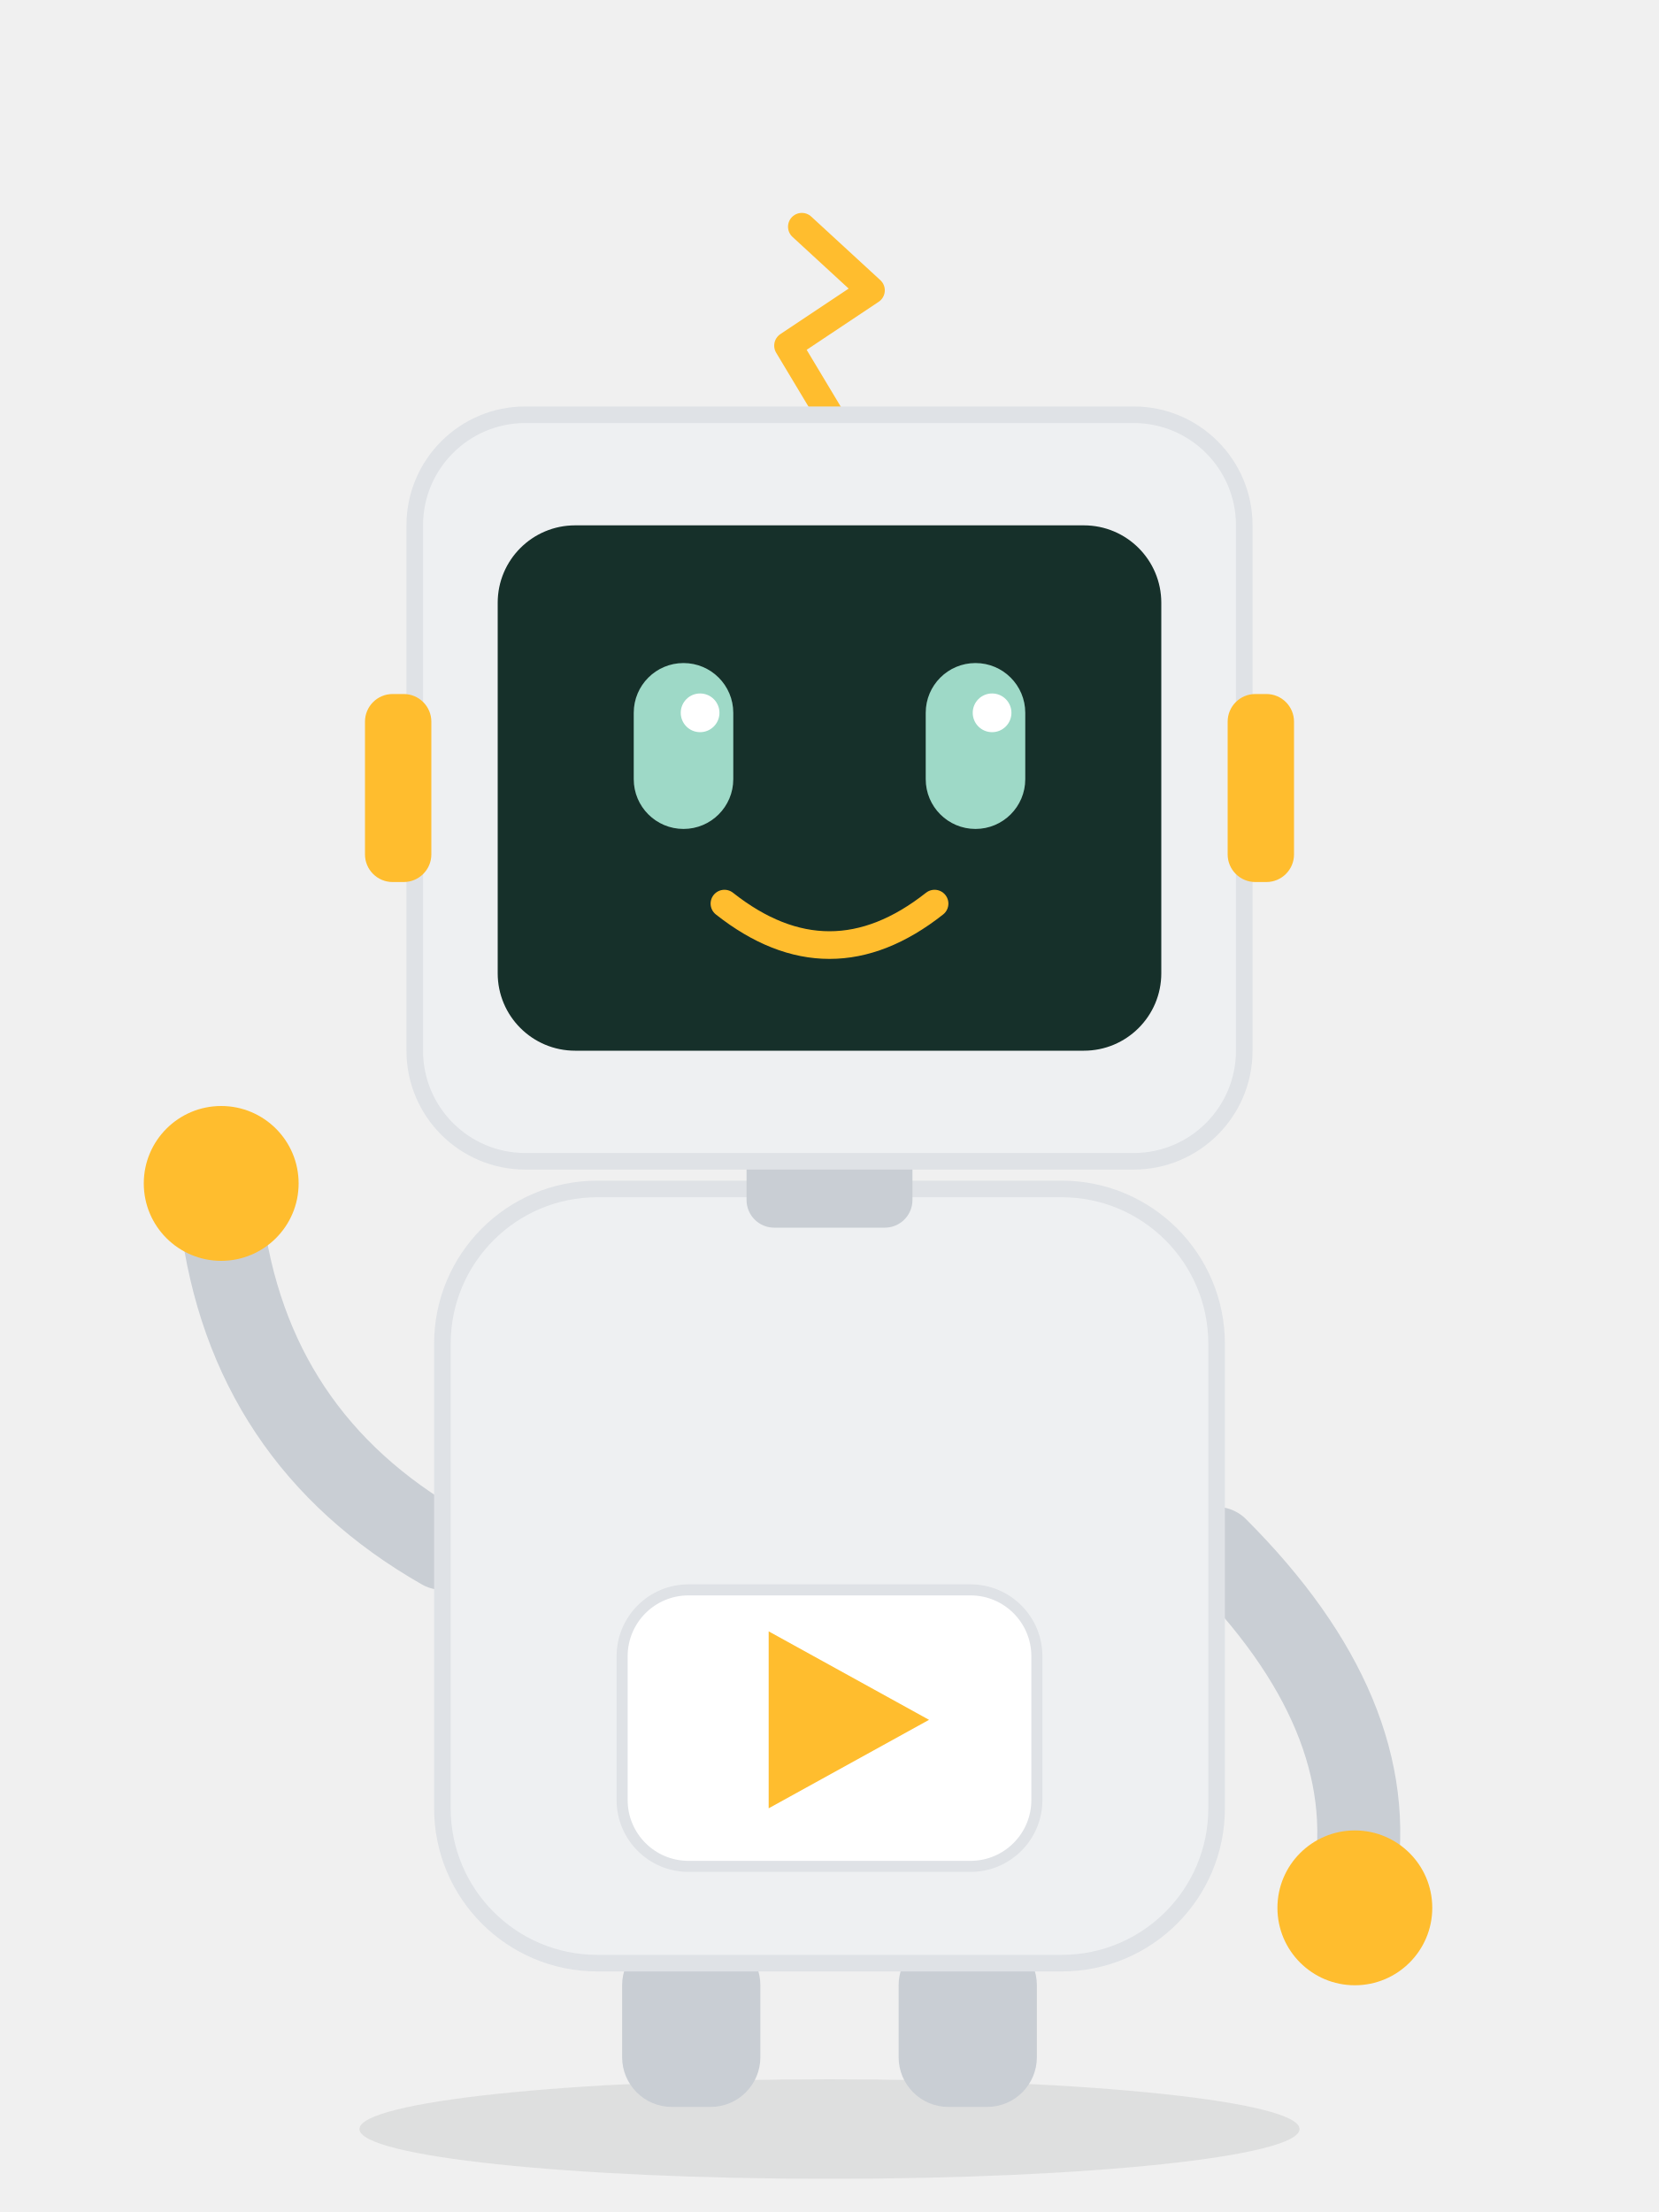
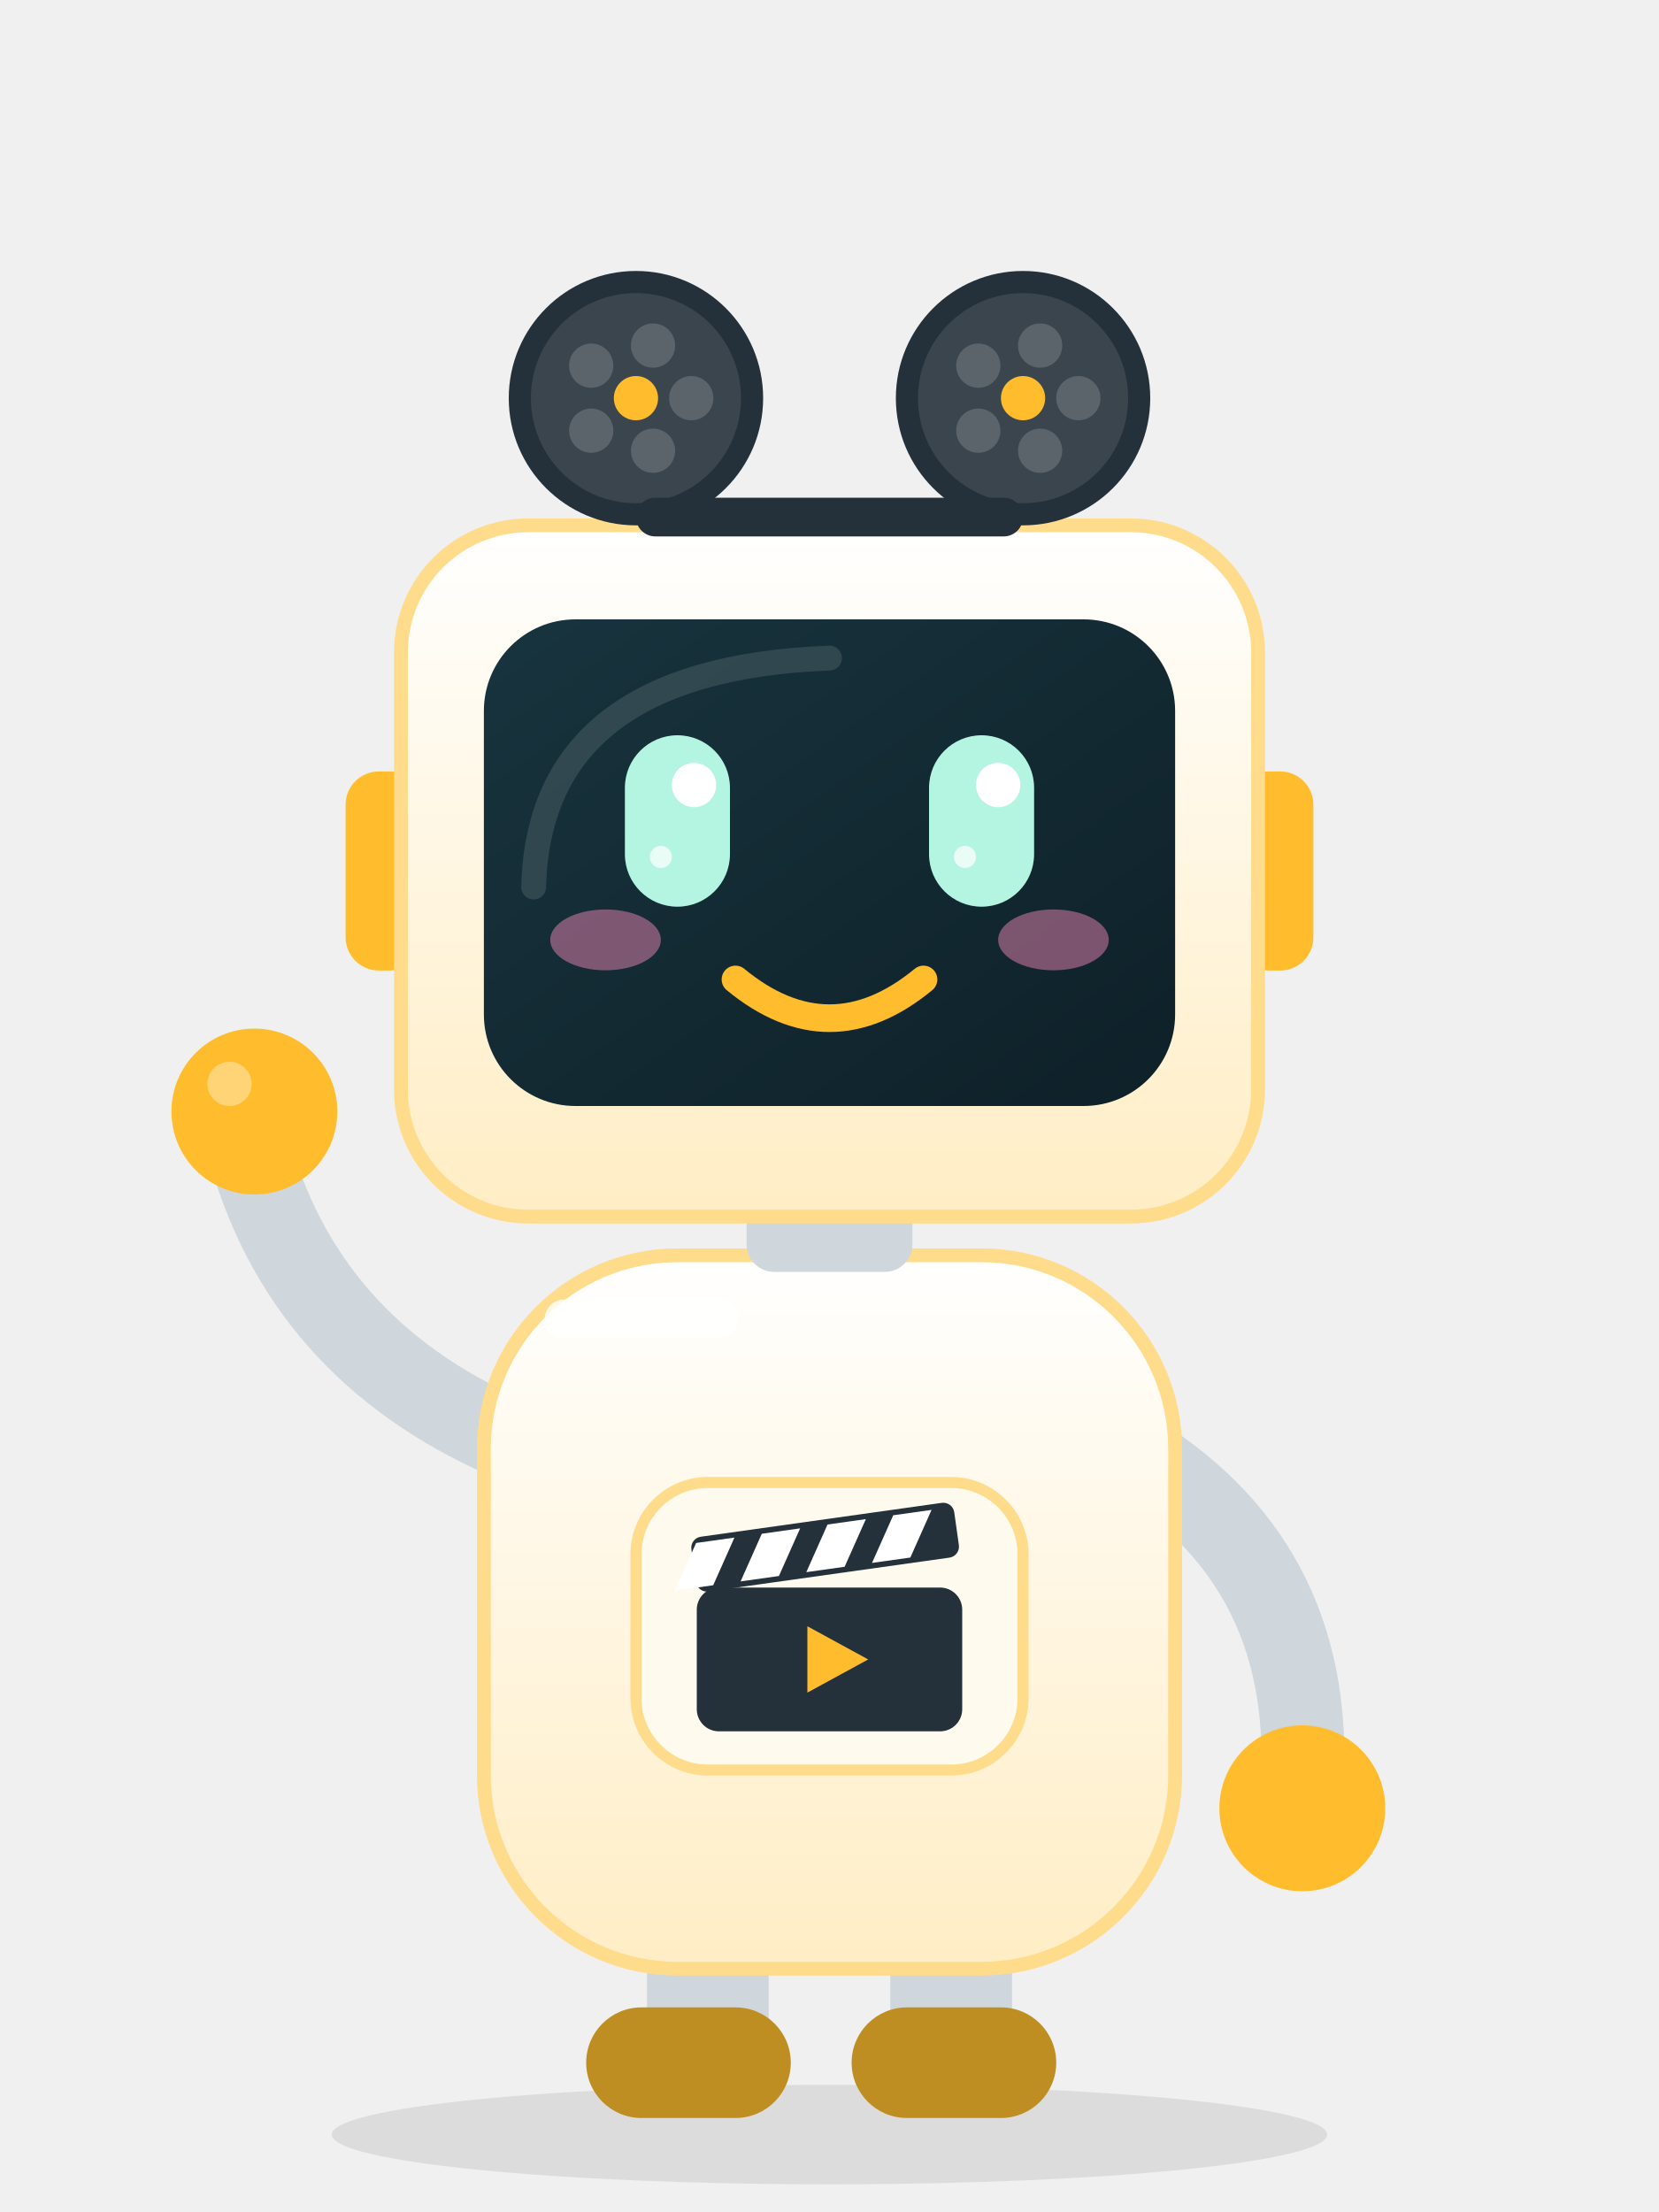
<svg xmlns="http://www.w3.org/2000/svg" viewBox="0 0 600 800" width="600" height="800">
-   <ellipse cx="300" cy="770" rx="170" ry="18" fill="#111816" opacity=".08" />
-   <polyline points="300,150 285,125 315,105 290,82" fill="none" stroke="#ffbd2e" stroke-width="10" stroke-linecap="round" stroke-linejoin="round" />
-   <path d="M160 560 Q90 520 80 440" fill="none" stroke="#c9ced4" stroke-width="30" stroke-linecap="round" />
-   <circle cx="80" cy="428" r="28" fill="#ffbd2e" />
-   <path d="M440 560 Q500 620 490 680" fill="none" stroke="#c9ced4" stroke-width="30" stroke-linecap="round" />
-   <circle cx="490" cy="690" r="28" fill="#ffbd2e" />
-   <rect x="225" y="700" width="50" height="62" rx="18" fill="#c9ced4" />
-   <rect x="325" y="700" width="50" height="62" rx="18" fill="#c9ced4" />
-   <rect x="160" y="430" width="280" height="280" rx="56" fill="#eef0f2" stroke="#dfe2e6" stroke-width="6" />
-   <rect x="225" y="575" width="150" height="100" rx="24" fill="#ffffff" stroke="#dfe2e6" stroke-width="4" />
-   <path d="M278 590 L336 622 L278 654 Z" fill="#ffbd2e" />
-   <rect x="270" y="410" width="60" height="34" rx="10" fill="#c9ced4" />
-   <rect x="150" y="150" width="300" height="270" rx="40" fill="#eef0f2" stroke="#dfe2e6" stroke-width="6" />
-   <rect x="132" y="251.0" width="24" height="68" rx="10" fill="#ffbd2e" />
-   <rect x="444" y="251.0" width="24" height="68" rx="10" fill="#ffbd2e" />
-   <rect x="180" y="190" width="240" height="190" rx="28.0" fill="#16302a" />
-   <rect x="229.2" y="239.8" width="36" height="60" rx="18" fill="#9ed9c7" />
-   <rect x="334.8" y="239.8" width="36" height="60" rx="18" fill="#9ed9c7" />
-   <circle cx="253.2" cy="257.8" r="7" fill="#ffffff" />
-   <circle cx="358.8" cy="257.8" r="7" fill="#ffffff" />
-   <path d="M262 326.8 Q300 356.8 338 326.8" fill="none" stroke="#ffbd2e" stroke-width="10" stroke-linecap="round" />
+   <defs>
+     <linearGradient id="body" x1="0" y1="0" x2="0" y2="1">
+       <stop offset="0" stop-color="#ffffff" />
+       <stop offset="1" stop-color="#ffedc4" />
+     </linearGradient>
+     <linearGradient id="screen" x1="0" y1="0" x2="1" y2="1">
+       <stop offset="0" stop-color="#18343e" />
+       <stop offset="1" stop-color="#0e2028" />
+     </linearGradient>
+   </defs>
+   <ellipse cx="300" cy="772" rx="180" ry="18" fill="#111816" opacity=".09" />
+   <rect x="234" y="692" width="44" height="60" rx="16" fill="#cfd6dc" />
+   <rect x="322" y="692" width="44" height="60" rx="16" fill="#cfd6dc" />
+   <rect x="212" y="726" width="74" height="40" rx="20" fill="#bf8e22" stroke="#bf8e22" stroke-width="0" />
+   <rect x="308" y="726" width="74" height="40" rx="20" fill="#bf8e22" stroke="#bf8e22" stroke-width="0" />
+   <path d="M193 524 Q115 494 92 422" fill="none" stroke="#cfd6dc" stroke-width="30" stroke-linecap="round" />
+   <path d="M407 524 Q475 564 471 644" fill="none" stroke="#cfd6dc" stroke-width="30" stroke-linecap="round" />
+   <rect x="175" y="454" width="250" height="258" rx="70" fill="url(#body)" stroke="#ffdb8c" stroke-width="5" />
+   <rect x="197" y="470" width="70.0" height="14" rx="7" fill="#ffffff" opacity=".8" />
+   <rect x="230" y="536.16" width="140" height="104" rx="26" fill="#fffaee" stroke="#ffdb8c" stroke-width="4" />
+   <rect x="252" y="574.16" width="96" height="52" rx="8" fill="#24303a" />
+   <rect x="252" y="556.16" width="96" height="20" rx="4" fill="#24303a" transform="rotate(-8 252 574.16)" />
+   <g transform="rotate(-8 252 574.16)">
+     <path d="M254 558.16 l14 0 l-10 16 l-14 0 Z" fill="#ffffff" />
+     <path d="M278 558.16 l14 0 l-10 16 l-14 0 Z" fill="#ffffff" />
+     <path d="M302 558.16 l14 0 l-10 16 l-14 0 Z" fill="#ffffff" />
+     <path d="M326 558.16 l14 0 l-10 16 l-14 0 Z" fill="#ffffff" />
+   </g>
+   <path d="M292 588.16 L314 600.16 L292 612.16 Z" fill="#ffbd2e" />
+   <circle cx="92" cy="402" r="30" fill="#ffbd2e" />
+   <circle cx="83" cy="392" r="8" fill="#ffffff" opacity=".35" />
+   <circle cx="471" cy="654" r="30" fill="#ffbd2e" />
+   <rect x="270" y="428" width="60" height="32" rx="10" fill="#cfd6dc" />
+   <rect x="125" y="279.0" width="28" height="72" rx="12" fill="#ffbd2e" />
+   <rect x="447" y="279.0" width="28" height="72" rx="12" fill="#ffbd2e" />
+   <rect x="145" y="190" width="310" height="250" rx="46" fill="url(#body)" stroke="#ffdb8c" stroke-width="5" />
+   <rect x="175" y="224" width="250" height="176" rx="33.12" fill="url(#screen)" />
+   <path d="M193 320.8 Q195 242 300.0 238" fill="none" stroke="#ffffff" stroke-width="9" stroke-linecap="round" opacity=".12" />
+   <rect x="226.0" y="265.92" width="38" height="62" rx="19" fill="#b4f5e2" />
+   <circle cx="251.0" cy="283.92" r="8" fill="#ffffff" />
+   <circle cx="239.0" cy="309.92" r="4" fill="#ffffff" opacity=".7" />
+   <rect x="336.0" y="265.92" width="38" height="62" rx="19" fill="#b4f5e2" />
+   <circle cx="361.0" cy="283.92" r="8" fill="#ffffff" />
+   <circle cx="349.0" cy="309.92" r="4" fill="#ffffff" opacity=".7" />
+   <ellipse cx="219.0" cy="339.92" rx="20" ry="11" fill="#ff8fbf" opacity=".45" />
+   <ellipse cx="381.0" cy="339.92" rx="20" ry="11" fill="#ff8fbf" opacity=".45" />
+   <path d="M266 354.24 Q300 382.24 334 354.24" fill="none" stroke="#ffbd2e" stroke-width="10" stroke-linecap="round" />
+   <circle cx="230.0" cy="144" r="46" fill="#24303a" />
+   <circle cx="230.0" cy="144" r="38" fill="#3a454e" />
+   <circle cx="250.0" cy="144.0" r="8" fill="#5b646b" />
+   <circle cx="236.181" cy="163.021" r="8" fill="#5b646b" />
+   <circle cx="213.821" cy="155.757" r="8" fill="#5b646b" />
+   <circle cx="213.818" cy="132.246" r="8" fill="#5b646b" />
+   <circle cx="236.178" cy="124.978" r="8" fill="#5b646b" />
+   <circle cx="230.0" cy="144" r="8" fill="#ffbd2e" />
+   <circle cx="370.0" cy="144" r="46" fill="#24303a" />
+   <circle cx="370.0" cy="144" r="38" fill="#3a454e" />
+   <circle cx="390.0" cy="144.0" r="8" fill="#5b646b" />
+   <circle cx="376.181" cy="163.021" r="8" fill="#5b646b" />
+   <circle cx="353.821" cy="155.757" r="8" fill="#5b646b" />
+   <circle cx="353.818" cy="132.246" r="8" fill="#5b646b" />
+   <circle cx="376.178" cy="124.978" r="8" fill="#5b646b" />
+   <circle cx="370.0" cy="144" r="8" fill="#ffbd2e" />
+   <rect x="230.0" y="180" width="140" height="14" rx="7" fill="#24303a" />
</svg>
